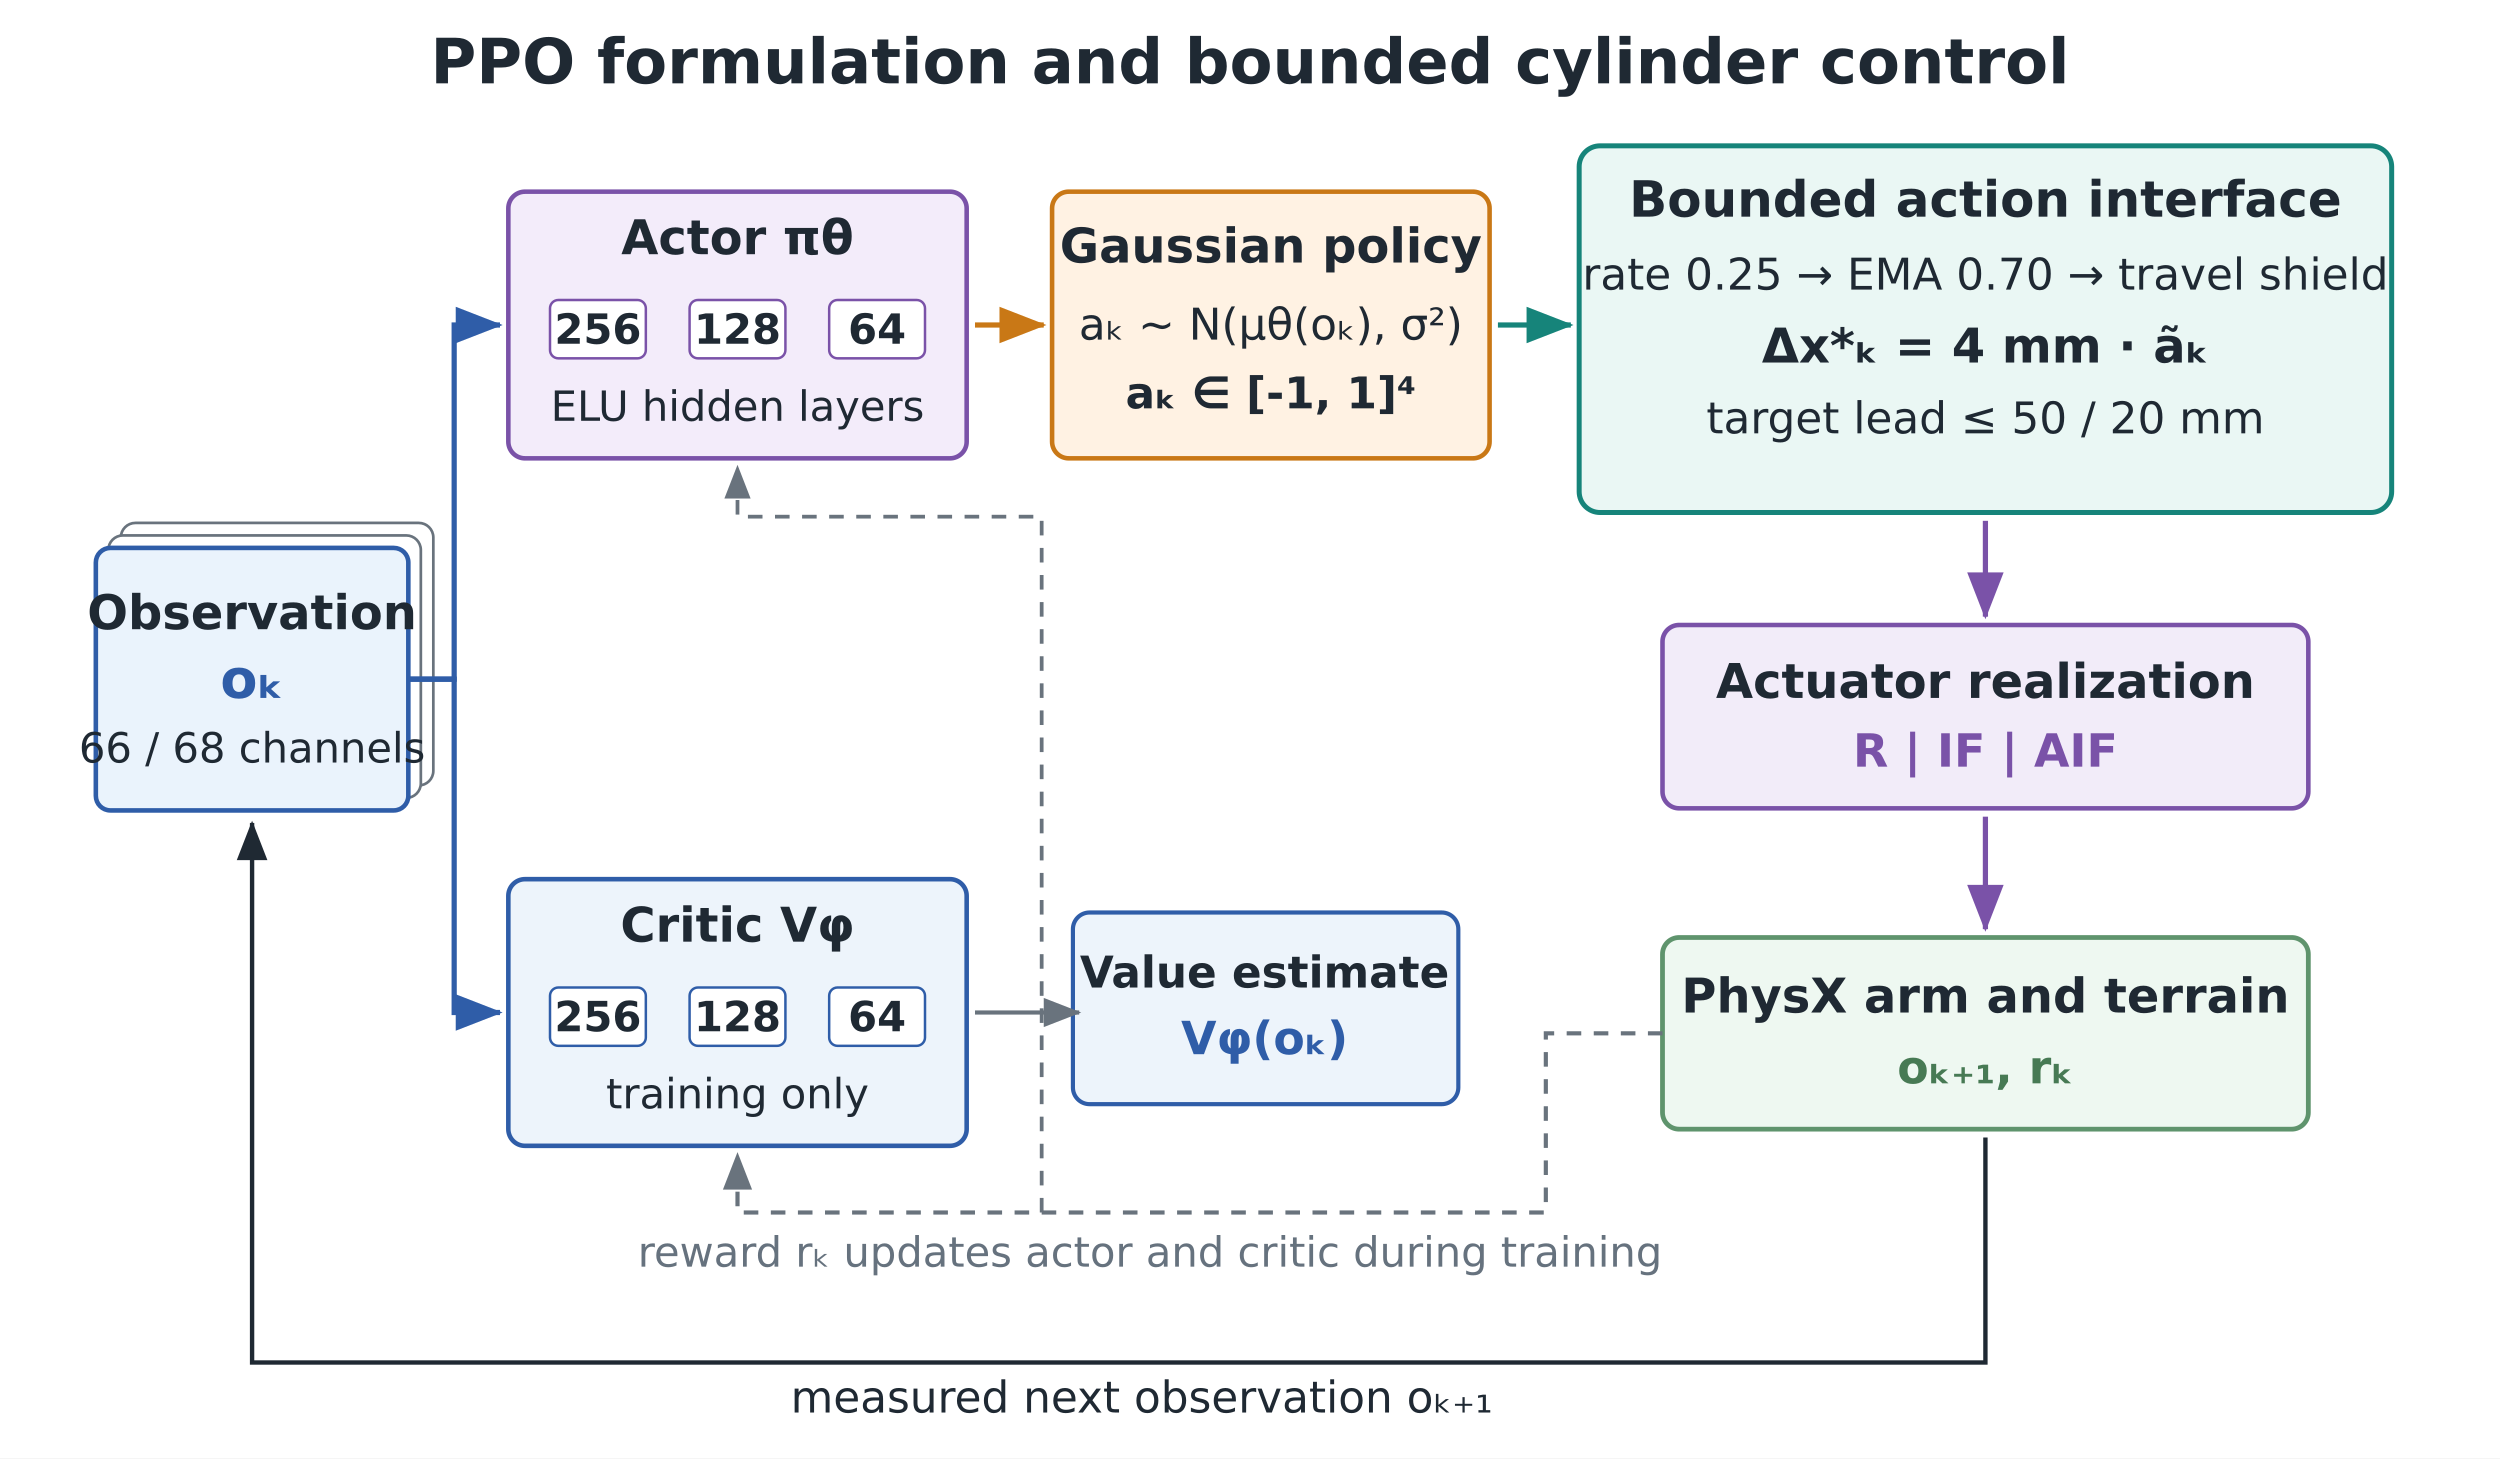
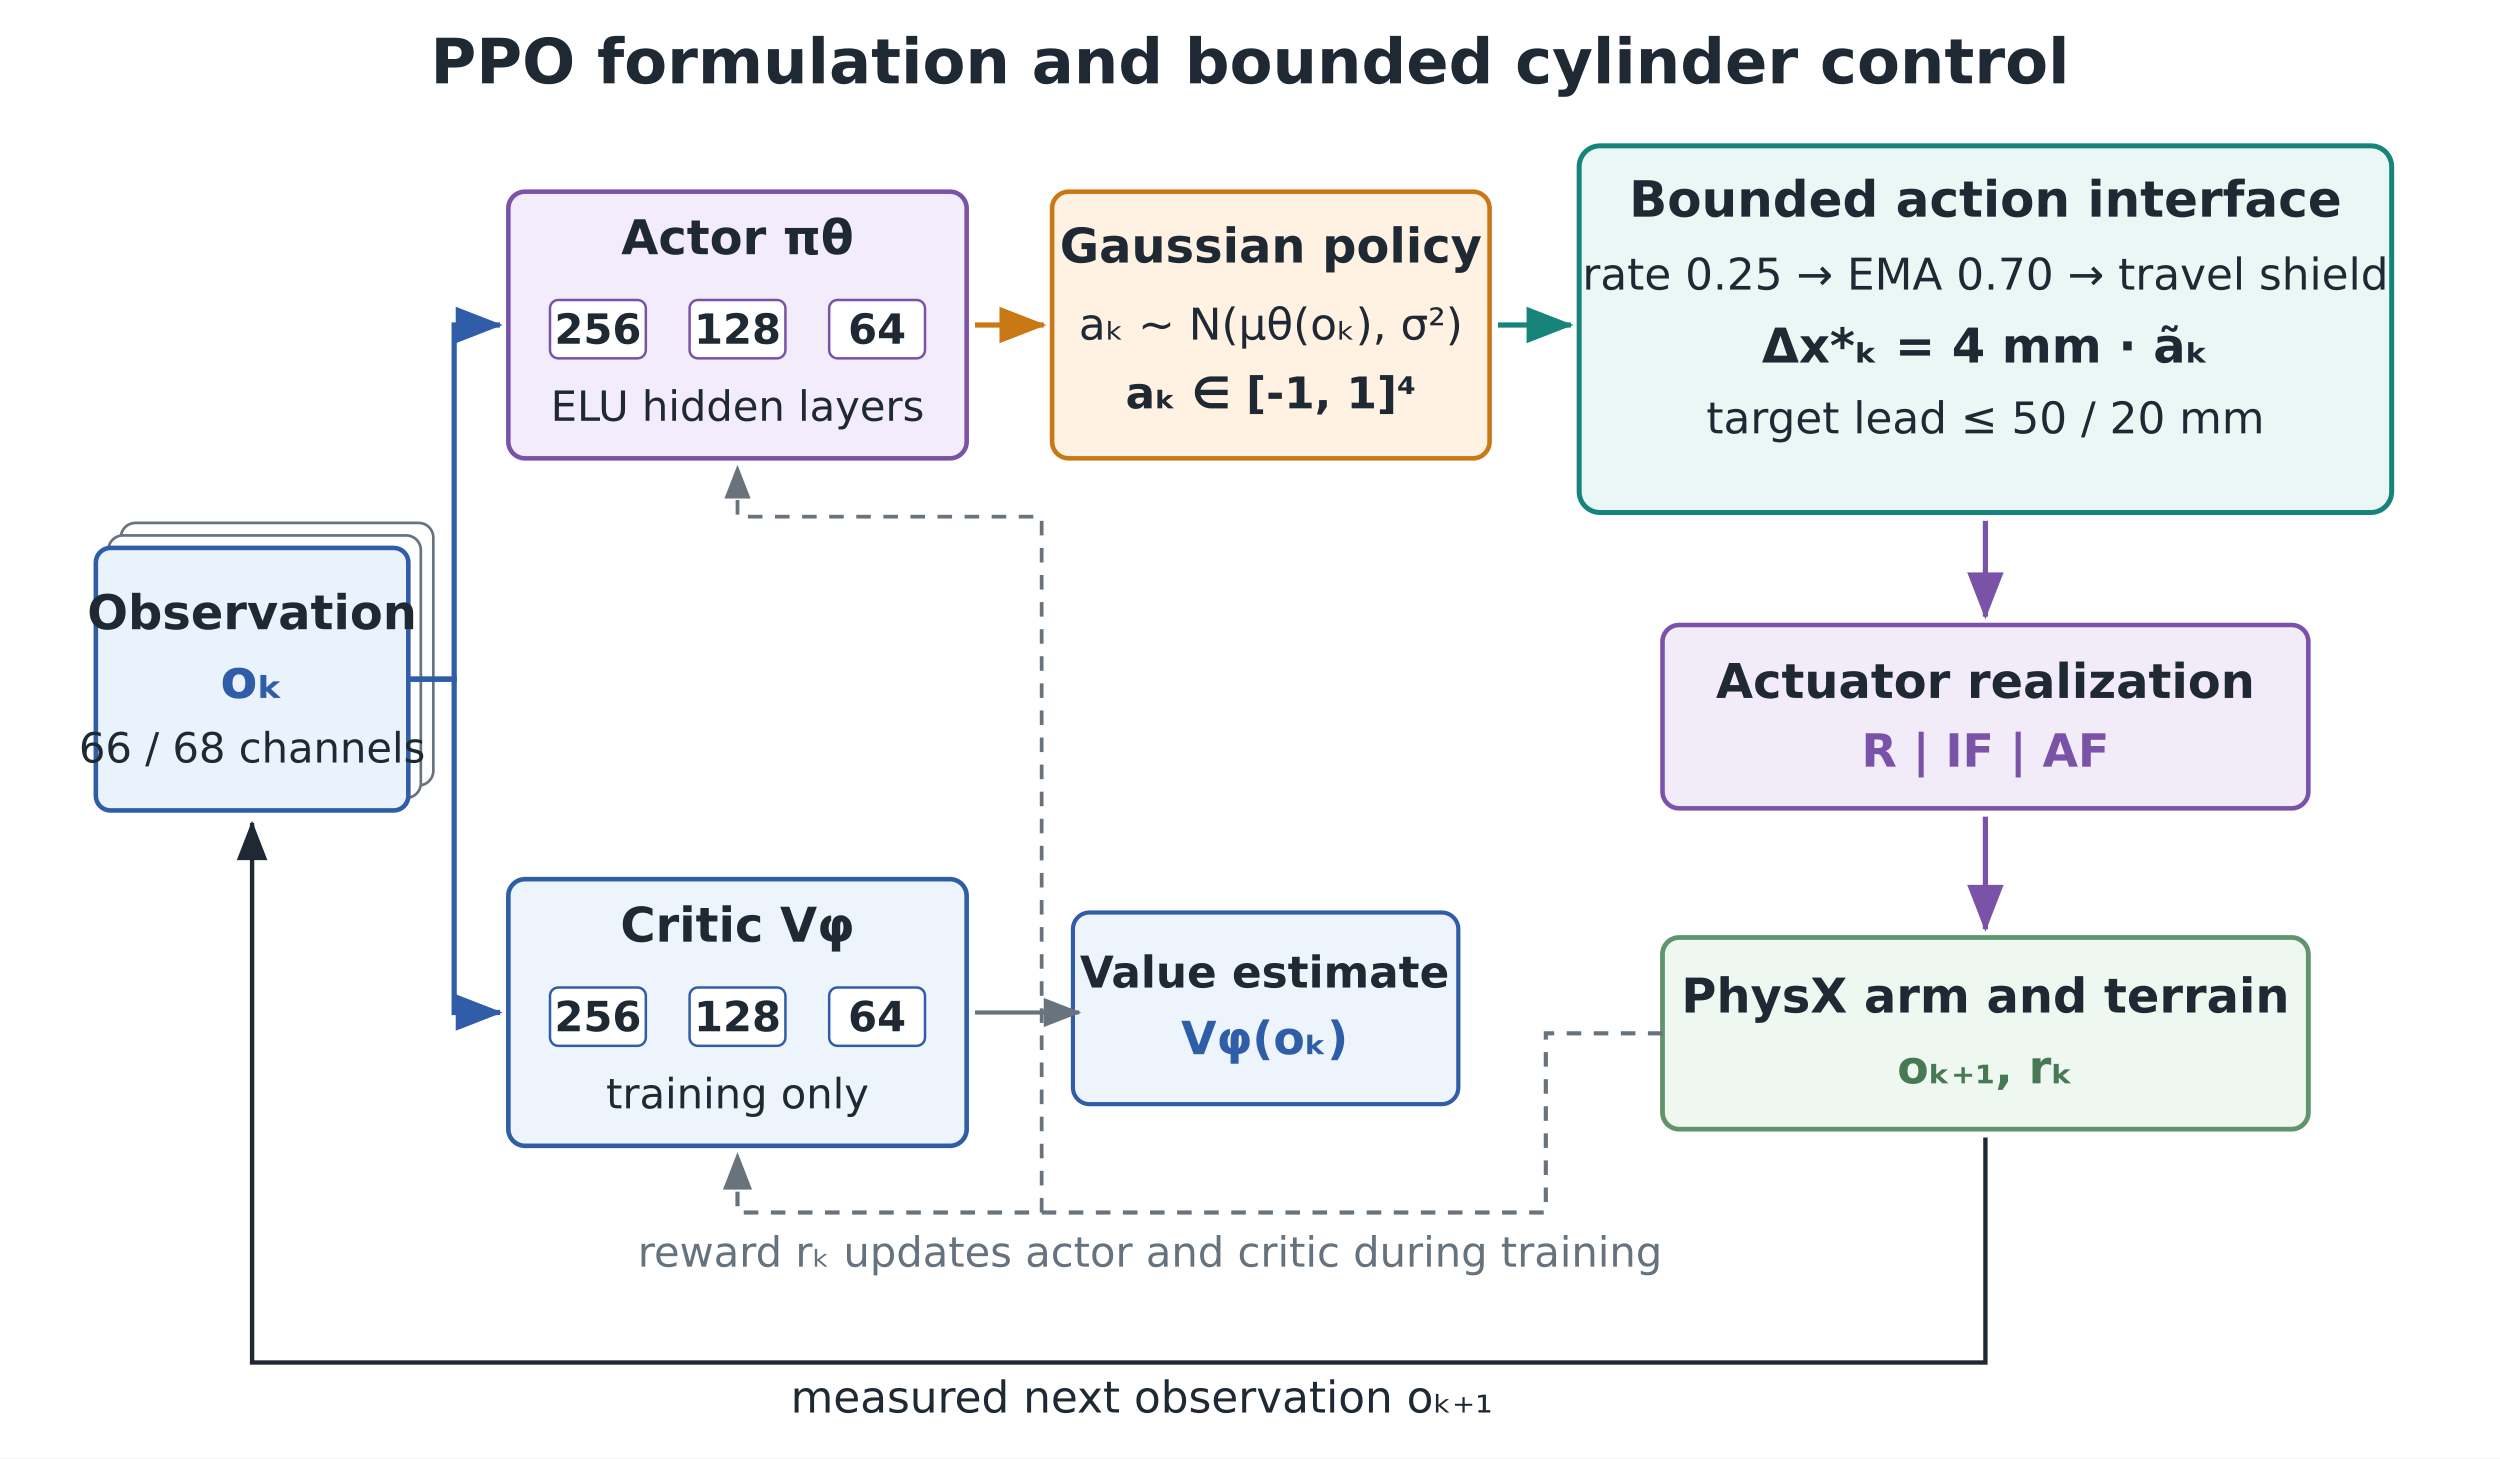
<svg xmlns="http://www.w3.org/2000/svg" width="1200" height="700" viewBox="0 0 1200 700">
  <rect width="1200" height="700" fill="#FFFFFF" />
  <defs>
    <marker id="arrowhead" markerWidth="9" markerHeight="7" refX="8.5" refY="3.5" orient="auto">
      <polygon points="0 0, 9 3.5, 0 7" fill="#1F2933" />
    </marker>
    <marker id="arrowgray" markerWidth="9" markerHeight="7" refX="8.5" refY="3.5" orient="auto">
      <polygon points="0 0, 9 3.5, 0 7" fill="#69737D" />
    </marker>
    <marker id="arrowpurple" markerWidth="9" markerHeight="7" refX="8.5" refY="3.5" orient="auto">
      <polygon points="0 0, 9 3.5, 0 7" fill="#7A52A8" />
    </marker>
    <marker id="arrowblue" markerWidth="9" markerHeight="7" refX="8.5" refY="3.5" orient="auto">
      <polygon points="0 0, 9 3.5, 0 7" fill="#2F5DA8" />
    </marker>
    <marker id="arroworange" markerWidth="9" markerHeight="7" refX="8.5" refY="3.5" orient="auto">
      <polygon points="0 0, 9 3.5, 0 7" fill="#C97816" />
    </marker>
    <marker id="arrowteal" markerWidth="9" markerHeight="7" refX="8.5" refY="3.5" orient="auto">
      <polygon points="0 0, 9 3.5, 0 7" fill="#16847A" />
    </marker>
  </defs>
  <text x="600" y="40" font-family="DejaVu Sans, Arial, sans-serif" font-size="30" fill="#1F2933" font-weight="bold" font-style="normal" text-anchor="middle">PPO formulation and bounded cylinder control</text>
  <rect x="58" y="251" width="150" height="126" rx="7" ry="7" fill="#FFFFFF" stroke="#69737D" stroke-width="1.3" />
  <rect x="52" y="257" width="150" height="126" rx="7" ry="7" fill="#FFFFFF" stroke="#69737D" stroke-width="1.3" />
  <rect x="46" y="263" width="150" height="126" rx="7" ry="7" fill="#EAF3FC" stroke="#2F5DA8" stroke-width="2.2" />
  <text x="121" y="302" font-family="DejaVu Sans, Arial, sans-serif" font-size="23" fill="#1F2933" font-weight="bold" font-style="normal" text-anchor="middle">Observation</text>
  <text x="121" y="335" font-family="DejaVu Sans, Arial, sans-serif" font-size="26" fill="#2F5DA8" font-weight="bold" font-style="normal" text-anchor="middle">oₖ</text>
  <text x="121" y="366" font-family="DejaVu Sans, Arial, sans-serif" font-size="20" fill="#1F2933" font-weight="normal" font-style="normal" text-anchor="middle">66 / 68 channels</text>
  <rect x="244" y="92" width="220" height="128" rx="8" ry="8" fill="#F3ECFA" stroke="#7A52A8" stroke-width="2.2" />
  <text x="354" y="122" font-family="DejaVu Sans, Arial, sans-serif" font-size="23" fill="#1F2933" font-weight="bold" font-style="normal" text-anchor="middle">Actor  πθ</text>
  <rect x="264" y="144" width="46" height="28" rx="4" ry="4" fill="#FFFFFF" stroke="#7A52A8" stroke-width="1.2" />
  <text x="287" y="165" font-family="DejaVu Sans, Arial, sans-serif" font-size="20" fill="#1F2933" font-weight="bold" font-style="normal" text-anchor="middle">256</text>
  <rect x="331" y="144" width="46" height="28" rx="4" ry="4" fill="#FFFFFF" stroke="#7A52A8" stroke-width="1.2" />
  <text x="354" y="165" font-family="DejaVu Sans, Arial, sans-serif" font-size="20" fill="#1F2933" font-weight="bold" font-style="normal" text-anchor="middle">128</text>
  <rect x="398" y="144" width="46" height="28" rx="4" ry="4" fill="#FFFFFF" stroke="#7A52A8" stroke-width="1.2" />
  <text x="421" y="165" font-family="DejaVu Sans, Arial, sans-serif" font-size="20" fill="#1F2933" font-weight="bold" font-style="normal" text-anchor="middle">64</text>
  <text x="354" y="202" font-family="DejaVu Sans, Arial, sans-serif" font-size="20" fill="#1F2933" font-weight="normal" font-style="normal" text-anchor="middle">ELU hidden layers</text>
  <rect x="244" y="422" width="220" height="128" rx="8" ry="8" fill="#EDF4FB" stroke="#2F5DA8" stroke-width="2.2" />
  <text x="354" y="452" font-family="DejaVu Sans, Arial, sans-serif" font-size="23" fill="#1F2933" font-weight="bold" font-style="normal" text-anchor="middle">Critic  Vφ</text>
  <rect x="264" y="474" width="46" height="28" rx="4" ry="4" fill="#FFFFFF" stroke="#2F5DA8" stroke-width="1.2" />
  <text x="287" y="495" font-family="DejaVu Sans, Arial, sans-serif" font-size="20" fill="#1F2933" font-weight="bold" font-style="normal" text-anchor="middle">256</text>
  <rect x="331" y="474" width="46" height="28" rx="4" ry="4" fill="#FFFFFF" stroke="#2F5DA8" stroke-width="1.2" />
  <text x="354" y="495" font-family="DejaVu Sans, Arial, sans-serif" font-size="20" fill="#1F2933" font-weight="bold" font-style="normal" text-anchor="middle">128</text>
  <rect x="398" y="474" width="46" height="28" rx="4" ry="4" fill="#FFFFFF" stroke="#2F5DA8" stroke-width="1.2" />
  <text x="421" y="495" font-family="DejaVu Sans, Arial, sans-serif" font-size="20" fill="#1F2933" font-weight="bold" font-style="normal" text-anchor="middle">64</text>
  <text x="354" y="532" font-family="DejaVu Sans, Arial, sans-serif" font-size="20" fill="#1F2933" font-weight="normal" font-style="normal" text-anchor="middle">training only</text>
  <path d="M196 326 L218 326 L218 156 L240 156" fill="none" stroke="#2F5DA8" stroke-width="2.5" marker-end="url(#arrowblue)" />
  <path d="M196 326 L218 326 L218 486 L240 486" fill="none" stroke="#2F5DA8" stroke-width="2.5" marker-end="url(#arrowblue)" />
  <rect x="505" y="92" width="210" height="128" rx="8" ry="8" fill="#FFF2E3" stroke="#C97816" stroke-width="2.2" />
  <text x="610" y="126" font-family="DejaVu Sans, Arial, sans-serif" font-size="23" fill="#1F2933" font-weight="bold" font-style="normal" text-anchor="middle">Gaussian policy</text>
  <text x="610" y="163" font-family="DejaVu Sans, Arial, sans-serif" font-size="21" fill="#1F2933" font-weight="normal" font-style="normal" text-anchor="middle">aₖ ~ N(μθ(oₖ), σ²)</text>
  <text x="610" y="196" font-family="DejaVu Sans, Arial, sans-serif" font-size="21" fill="#1F2933" font-weight="bold" font-style="normal" text-anchor="middle">aₖ ∈ [-1, 1]⁴</text>
  <line x1="468" y1="156" x2="501" y2="156" stroke="#C97816" stroke-width="2.5" marker-end="url(#arroworange)" />
  <rect x="758" y="70" width="390" height="176" rx="10" ry="10" fill="#EAF7F4" stroke="#16847A" stroke-width="2.4" />
  <text x="953" y="104" font-family="DejaVu Sans, Arial, sans-serif" font-size="24" fill="#1F2933" font-weight="bold" font-style="normal" text-anchor="middle">Bounded action interface</text>
  <text x="953" y="139" font-family="DejaVu Sans, Arial, sans-serif" font-size="21" fill="#1F2933" font-weight="normal" font-style="normal" text-anchor="middle">rate 0.25  →  EMA 0.70  →  travel shield</text>
  <text x="953" y="174" font-family="DejaVu Sans, Arial, sans-serif" font-size="23" fill="#1F2933" font-weight="bold" font-style="normal" text-anchor="middle">Δx*ₖ = 4 mm · ãₖ</text>
  <text x="953" y="208" font-family="DejaVu Sans, Arial, sans-serif" font-size="21" fill="#1F2933" font-weight="normal" font-style="normal" text-anchor="middle">target lead ≤ 50 / 20 mm</text>
  <line x1="719" y1="156" x2="754" y2="156" stroke="#16847A" stroke-width="2.5" marker-end="url(#arrowteal)" />
  <rect x="798" y="300" width="310" height="88" rx="8" ry="8" fill="#F2ECF9" stroke="#7A52A8" stroke-width="2.2" />
  <text x="953" y="335" font-family="DejaVu Sans, Arial, sans-serif" font-size="23" fill="#1F2933" font-weight="bold" font-style="normal" text-anchor="middle">Actuator realization</text>
-   <text x="953" y="368" font-family="DejaVu Sans, Arial, sans-serif" font-size="22" fill="#7A52A8" font-weight="bold" font-style="normal" text-anchor="middle">R   |   IF   |   AIF</text>
+   <text x="953" y="368" font-family="DejaVu Sans, Arial, sans-serif" font-size="22" fill="#7A52A8" font-weight="bold" font-style="normal" text-anchor="middle">R   |   IF   |   AF</text>
  <line x1="953" y1="250" x2="953" y2="296" stroke="#7A52A8" stroke-width="2.5" marker-end="url(#arrowpurple)" />
  <rect x="798" y="450" width="310" height="92" rx="8" ry="8" fill="#EEF8F1" stroke="#5F946D" stroke-width="2.3" />
  <text x="953" y="486" font-family="DejaVu Sans, Arial, sans-serif" font-size="23" fill="#1F2933" font-weight="bold" font-style="normal" text-anchor="middle">PhysX arm and terrain</text>
  <text x="953" y="520" font-family="DejaVu Sans, Arial, sans-serif" font-size="22" fill="#477A54" font-weight="bold" font-style="normal" text-anchor="middle">oₖ₊₁,  rₖ</text>
  <line x1="953" y1="392" x2="953" y2="446" stroke="#7A52A8" stroke-width="2.5" marker-end="url(#arrowpurple)" />
  <rect x="515" y="438" width="185" height="92" rx="8" ry="8" fill="#EDF4FB" stroke="#2F5DA8" stroke-width="2.0" />
  <text x="607" y="474" font-family="DejaVu Sans, Arial, sans-serif" font-size="21" fill="#1F2933" font-weight="bold" font-style="normal" text-anchor="middle">Value estimate</text>
  <text x="607" y="506" font-family="DejaVu Sans, Arial, sans-serif" font-size="22" fill="#2F5DA8" font-weight="bold" font-style="normal" text-anchor="middle">Vφ(oₖ)</text>
  <line x1="468" y1="486" x2="518" y2="486" stroke="#69737D" stroke-width="2.0" marker-end="url(#arrowgray)" />
  <path d="M798 496 L742 496 L742 582 L354 582 L354 554" fill="none" stroke="#69737D" stroke-width="2.0" stroke-dasharray="7 6" marker-end="url(#arrowgray)" />
  <text x="552" y="608" font-family="DejaVu Sans, Arial, sans-serif" font-size="20" fill="#66727E" font-weight="normal" font-style="normal" text-anchor="middle">reward rₖ updates actor and critic during training</text>
  <path d="M500 582 L500 248 L354 248 L354 224" fill="none" stroke="#69737D" stroke-width="1.8" stroke-dasharray="7 6" marker-end="url(#arrowgray)" />
  <path d="M953 546 L953 654 L121 654 L121 395" fill="none" stroke="#1F2933" stroke-width="2.1" marker-end="url(#arrowhead)" />
  <text x="548" y="678" font-family="DejaVu Sans, Arial, sans-serif" font-size="21" fill="#1F2933" font-weight="normal" font-style="normal" text-anchor="middle">measured next observation oₖ₊₁</text>
</svg>
